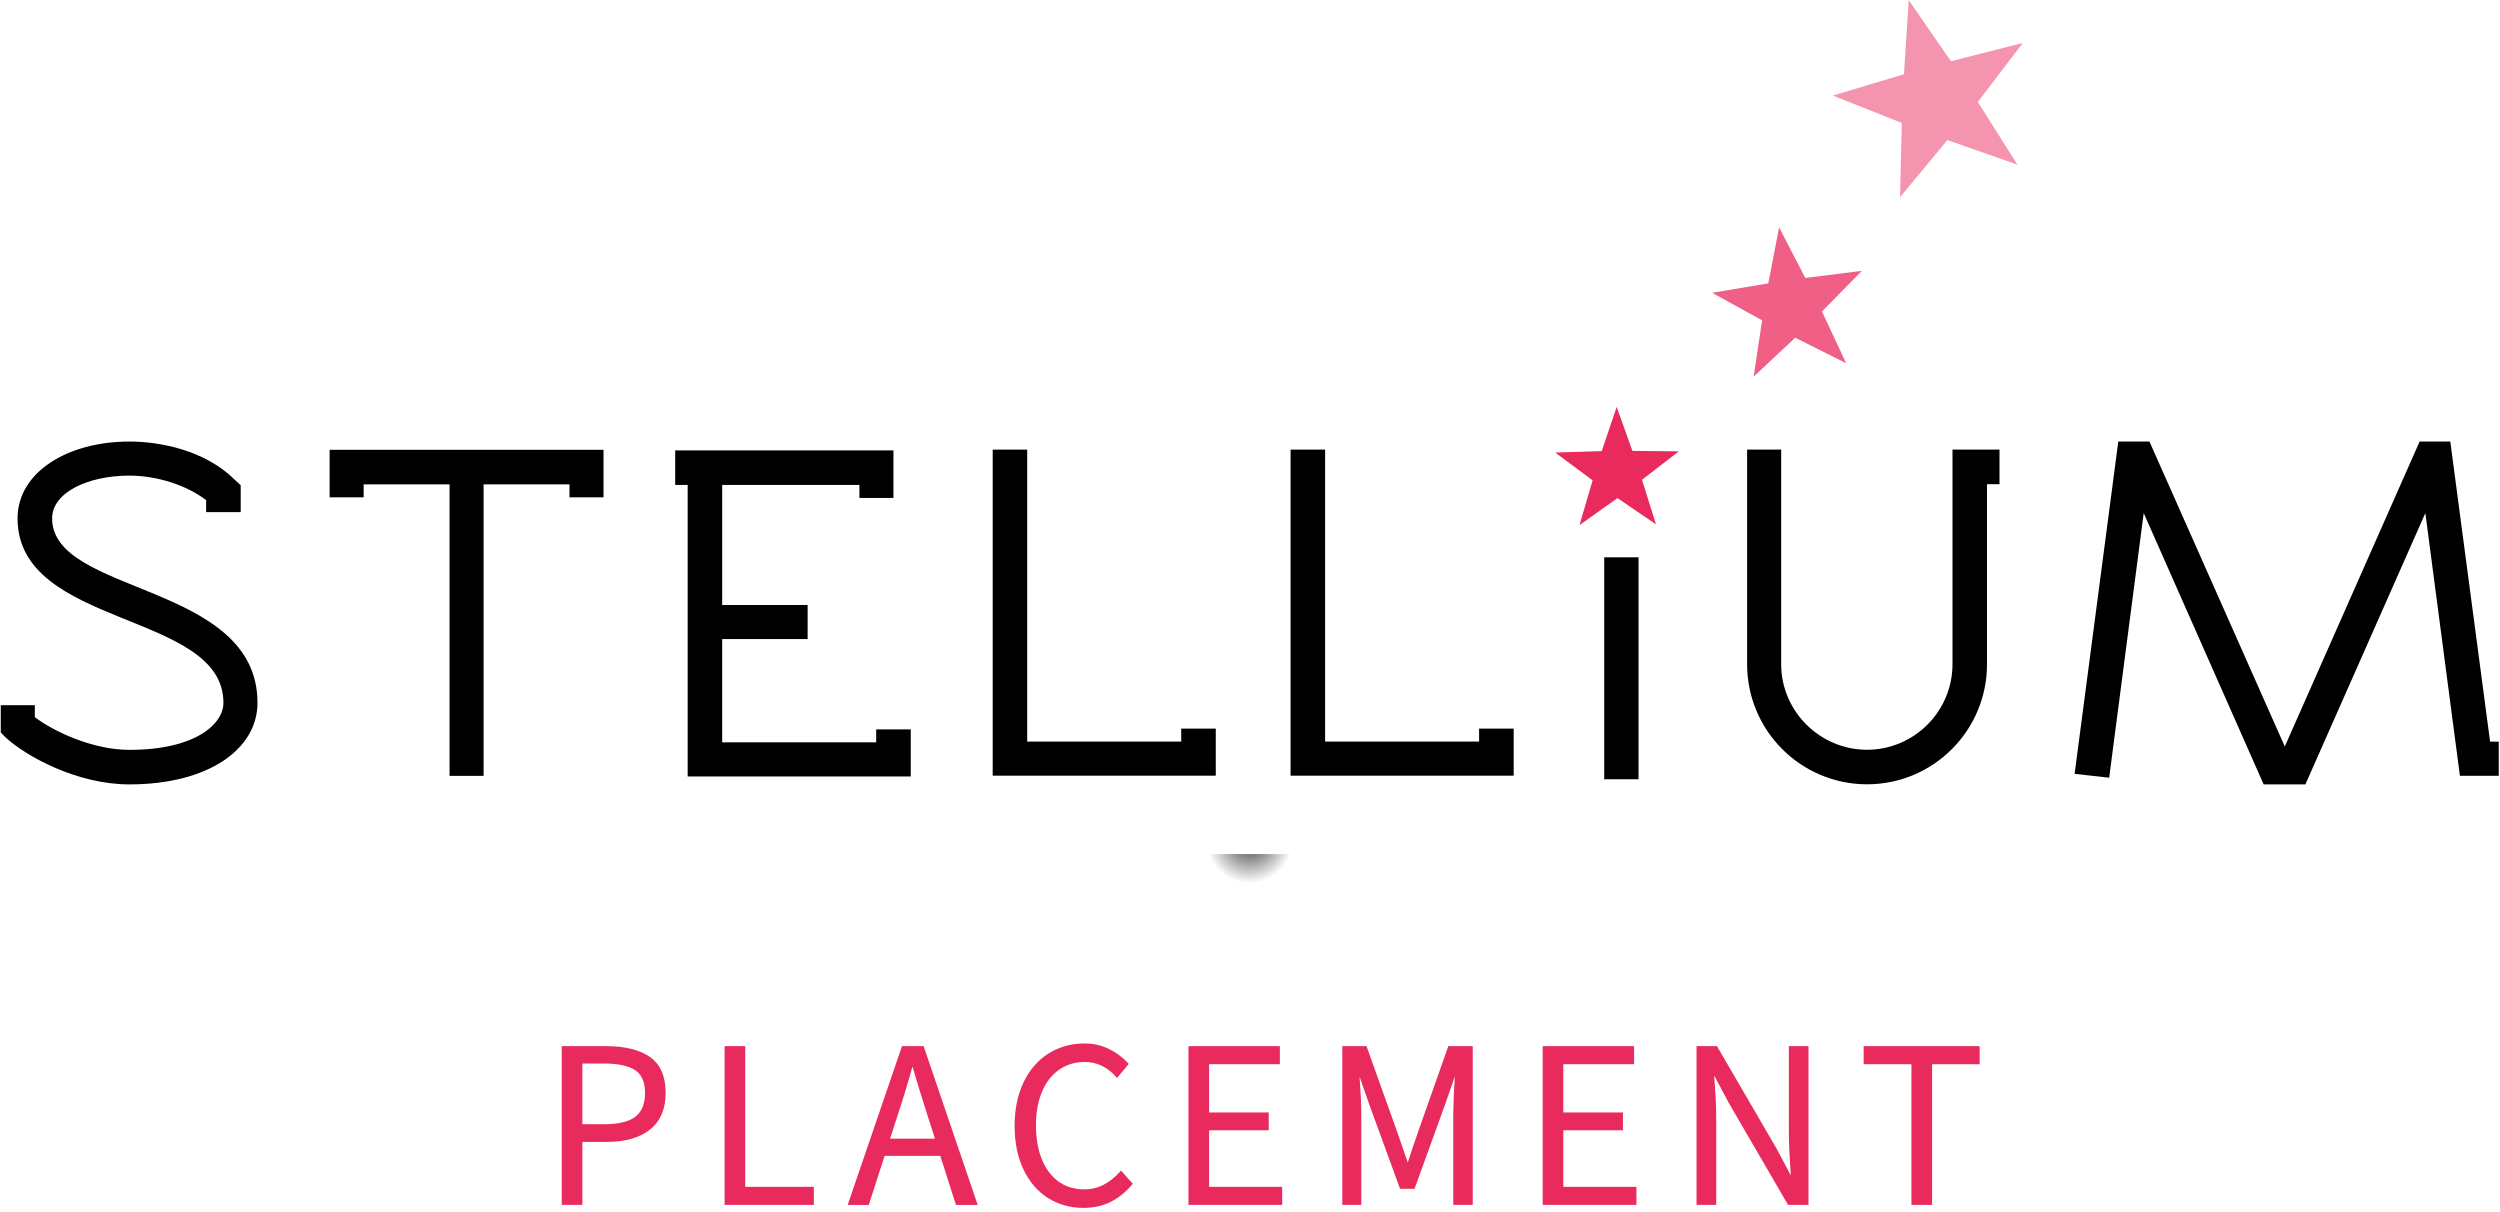
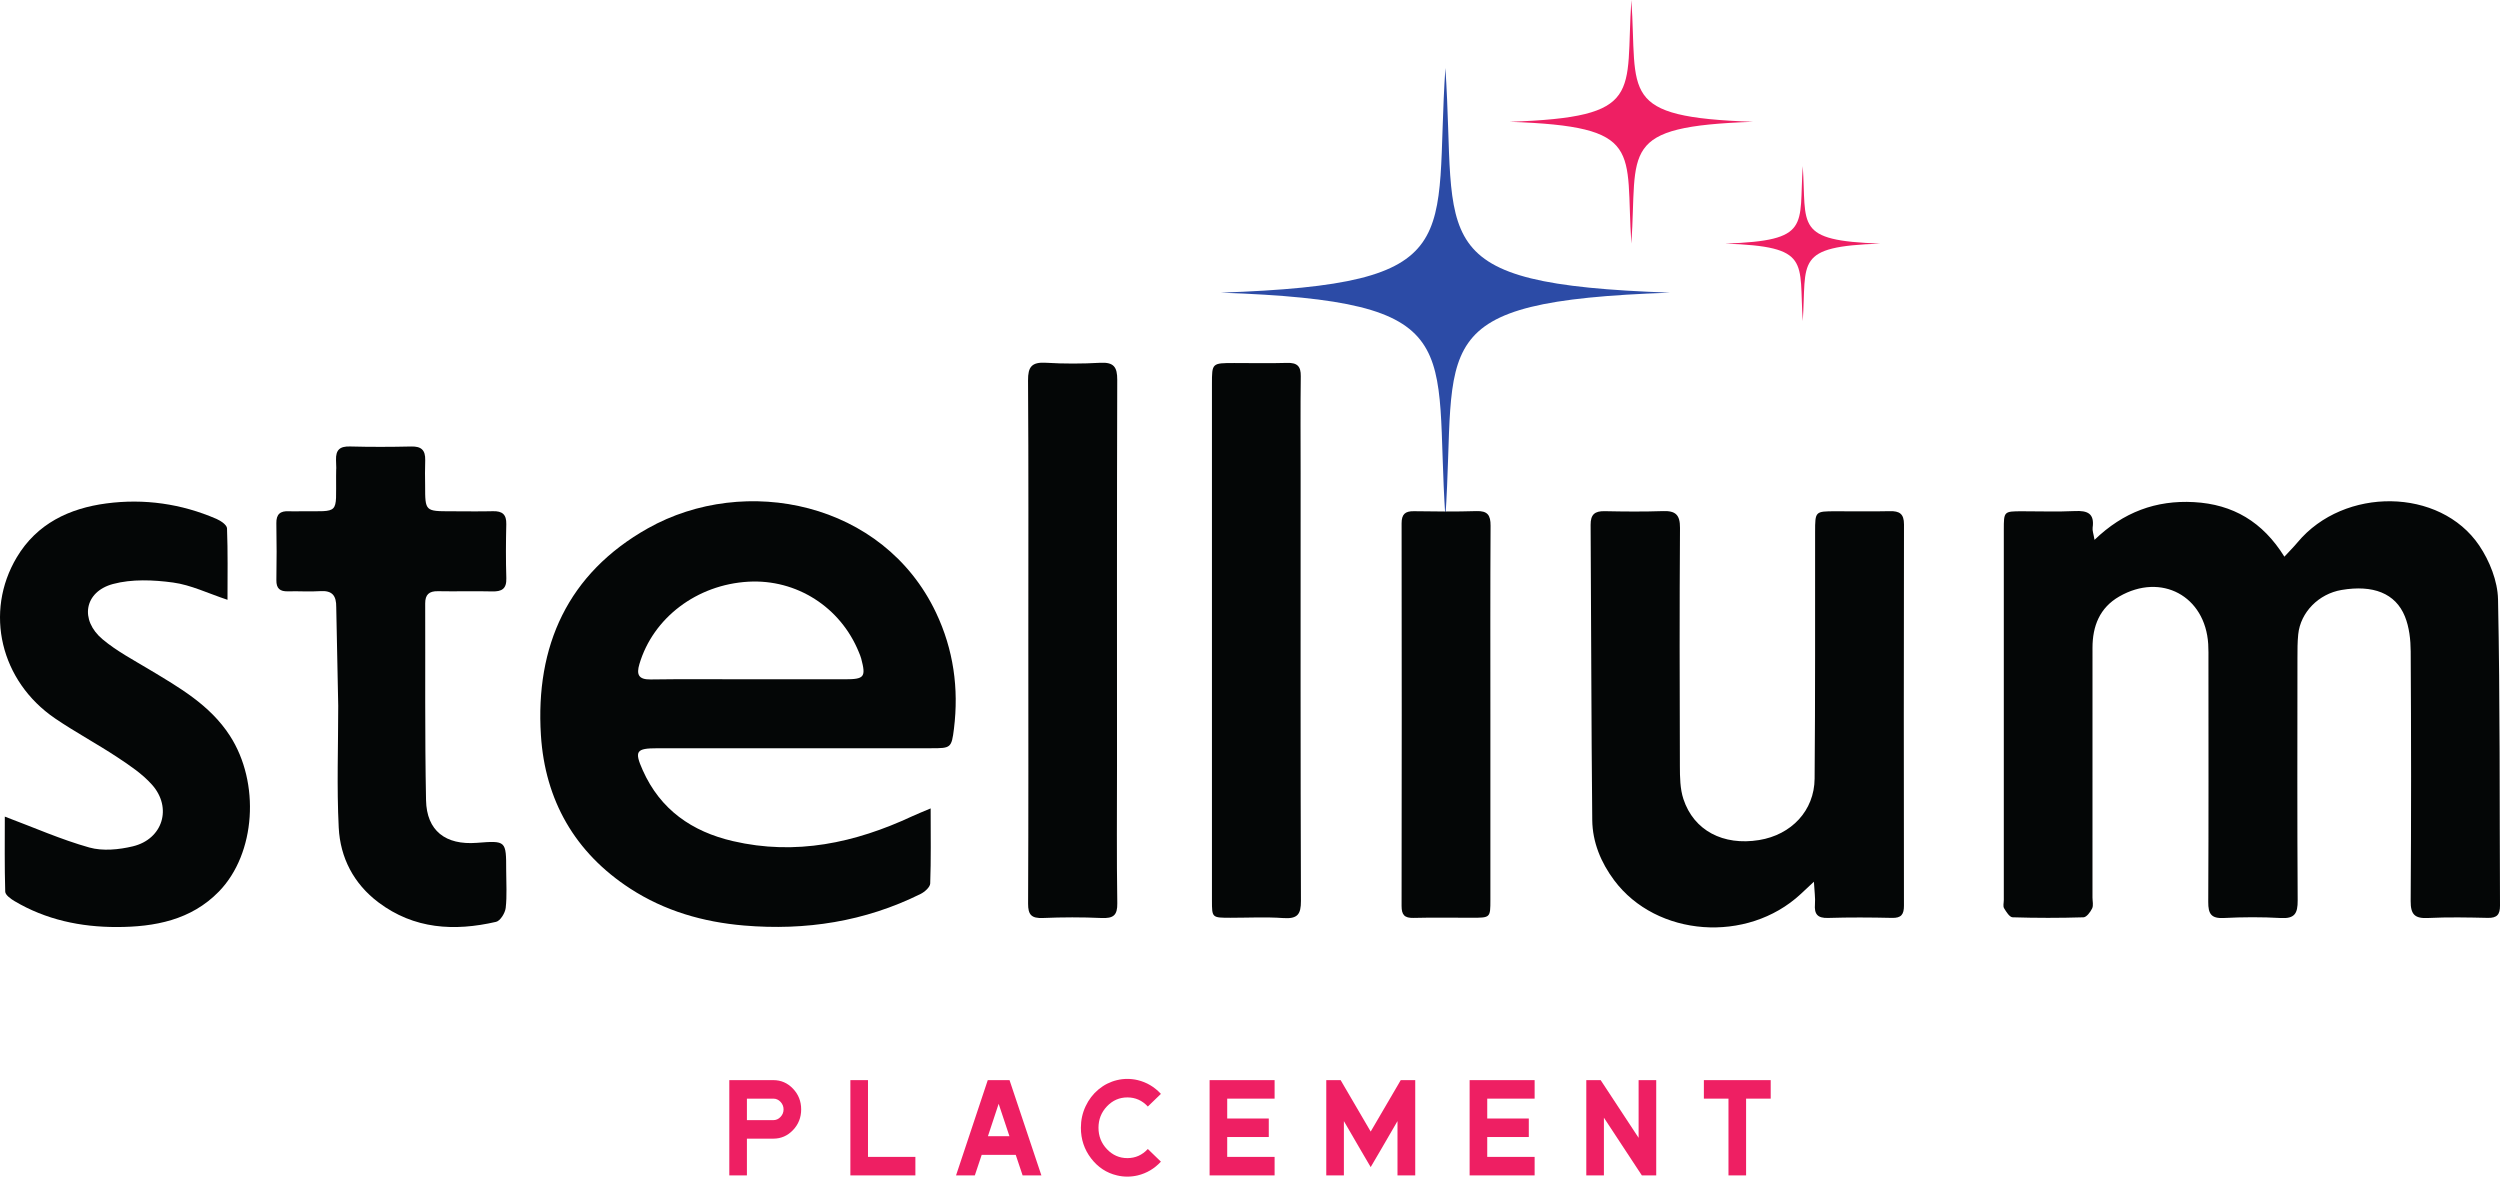
- <svg xmlns="http://www.w3.org/2000/svg" width="130" height="63" viewBox="0 0 130 63">
-   <defs>
-     <radialGradient id="3dl3a" cx="64.98" cy="43.65" r="2.28" gradientUnits="userSpaceOnUse">
-       <stop offset="0" stop-opacity=".79" />
-       <stop offset="1" stop-opacity="0" />
-     </radialGradient>
-   </defs>
-   <g>
-     <g>
-       <g>
-         <path d="M2.71 26.956c0-1.35 1.87-2.224 4.019-2.224 1.396 0 2.941.475 3.99 1.275v.623h1.797v-1.398l-.3-.275c-1.547-1.548-3.891-1.997-5.487-1.997-3.22 0-5.816 1.598-5.816 3.996 0 5.716 10.706 4.819 10.706 9.59 0 1.097-1.45 2.447-4.89 2.447-1.873 0-3.892-.925-4.918-1.7v-.624H.04v1.423l.274.275c1.073.973 3.696 2.422 6.415 2.422 4.09 0 6.66-1.823 6.66-4.243 0-6.27-10.679-5.595-10.679-9.59" />
-       </g>
-       <g>
-         <path d="M17.14 25.861h1.77v-.674h4.466v15.158h1.771V25.187h4.466v.674h1.77V23.39H17.14z" />
-       </g>
-       <g>
-         <path d="M61.424 38.562h-8.01V23.38H51.62v16.955h11.6v-2.447h-1.796z" />
-       </g>
-       <g>
-         <path d="M76.913 38.562h-8.007V23.38H67.11v16.955h11.601v-2.447h-1.798z" />
-       </g>
-       <g>
-         <path d="M83.42 40.521h1.784V28.98H83.42z" />
-       </g>
-       <g>
-         <path d="M101.53 34.542a4.455 4.455 0 0 1-4.444 4.446c-2.445 0-4.465-2-4.465-4.446V23.38H90.85v11.162a6.241 6.241 0 0 0 6.236 6.242 6.241 6.241 0 0 0 6.238-6.242v-9.364h.65V23.38h-2.444z" />
-       </g>
-       <g>
-         <path d="M129.485 38.568l-2.07-15.608h-1.595l-7.011 15.858-7.038-15.858h-1.62l-2.271 17.28 1.797.2 1.796-13.76 6.238 14.11h2.169l6.238-14.11 1.797 13.66h2.02v-1.772z" />
-       </g>
-       <g>
-         <path d="M45.563 38.601h-8.01v-5.37h4.444v-1.77h-4.443v-6.244h7.135v.676h1.77V23.42H35.11v1.797h.649v15.16H47.36v-2.45h-1.798z" />
-       </g>
-       <g opacity=".5">
-         <path fill="#e92a5d" d="M99.255.01l2.193 3.174 3.737-.95-2.339 3.07 2.06 3.258-3.644-1.278-2.46 2.971.092-3.861-3.584-1.426 3.695-1.107z" />
-       </g>
-       <g opacity=".75">
-         <path fill="#e92a5d" d="M92.513 11.82l1.362 2.634 2.942-.37-2.076 2.114L96 18.886l-2.648-1.325-2.162 2.024.44-2.929-2.601-1.431 2.924-.489z" />
-       </g>
-       <g>
-         <path fill="#e92a5d" d="M84.068 21.16l.817 2.286 2.415.024-1.916 1.478.728 2.32-2.003-1.366-1.974 1.402.68-2.326-1.945-1.447 2.42-.072z" />
-       </g>
-       <g>
-         <path fill="#e92a5d" d="M33.798 54.964c.541.379.816 1.008.816 1.87 0 .836-.275 1.477-.819 1.905-.537.424-1.282.64-2.215.64h-1.297v3.275H29.21V54.4h2.32c.972 0 1.735.19 2.268.564zm-3.515 3.495h1.161c.725 0 1.264-.133 1.6-.394.33-.258.497-.672.497-1.233 0-.558-.17-.956-.506-1.18-.345-.231-.898-.349-1.64-.349h-1.112z" />
-       </g>
-       <g>
-         <path fill="#e92a5d" d="M38.752 54.4H37.68v8.254h4.64v-.938h-3.568z" />
-       </g>
-       <g>
-         <path fill="#e92a5d" d="M48.047 54.455l2.793 8.2h-1.132l-.813-2.55H46l-.824 2.55H44.08l2.823-8.255h1.125zm.186 3.559a96.118 96.118 0 0 1-.785-2.555 50.633 50.633 0 0 1-.777 2.556l-.386 1.197h2.335z" />
-       </g>
-       <g>
-         <path fill="#e92a5d" d="M58.233 60.937a3.16 3.16 0 0 1-.87.685 2.182 2.182 0 0 1-.99.225c-.505 0-.95-.136-1.324-.404-.375-.269-.668-.656-.871-1.153-.204-.5-.308-1.098-.308-1.774 0-.675.107-1.267.32-1.76.21-.488.509-.87.888-1.135a2.282 2.282 0 0 1 1.331-.398c.621 0 1.164.256 1.614.76l.062.07.611-.73-.048-.051a3.313 3.313 0 0 0-.97-.72 2.828 2.828 0 0 0-1.28-.292c-.693 0-1.325.176-1.877.523-.552.349-.989.853-1.298 1.5-.307.644-.463 1.404-.463 2.258 0 .862.154 1.624.457 2.265.304.642.732 1.143 1.272 1.486.54.343 1.162.518 1.847.518.52 0 .992-.102 1.402-.304.41-.202.787-.503 1.12-.895l.046-.054-.61-.687z" />
-       </g>
-       <g>
-         <path fill="#e92a5d" d="M62.873 58.774h3.1v-.926h-3.1v-2.51h3.679V54.4H61.8v8.254h4.874v-.938h-3.801z" />
-       </g>
-       <g>
-         <path fill="#e92a5d" d="M73.73 58.888a71.572 71.572 0 0 0-.526 1.564l-.54-1.564-1.586-4.434-.02-.054H69.8v8.254h.987v-4.761c0-.456-.03-1.096-.089-1.904l.498 1.427 1.587 4.348.019.053h.754l1.595-4.403.503-1.442a32.972 32.972 0 0 0-.083 1.92v4.762h1.011V54.4h-1.27z" />
-       </g>
-       <g>
-         <path fill="#e92a5d" d="M81.293 58.774h3.1v-.926h-3.1v-2.51h3.679V54.4H80.22v8.254h4.874v-.938h-3.801z" />
-       </g>
-       <g>
-         <path fill="#e92a5d" d="M93.02 58.866c0 .341.012.72.036 1.156.025.424.041.7.05.833l.018.268-.765-1.436-3.052-5.246-.023-.041H88.22v8.254h1.024V58.14c0-.542-.03-1.178-.086-1.89l-.02-.322.767 1.439 3.051 5.247.024.04h1.062V54.4H93.02z" />
-       </g>
-       <g>
-         <path fill="#e92a5d" d="M96.91 54.4v.939h2.485v7.315h1.073V55.34h2.473V54.4z" />
-       </g>
-       <g>
-         <path fill="url(#3dl3a)" d="M137.901 51.417c-11.691-4.109-39.936-7.007-72.925-7.007S3.746 47.308-7.95 51.417" />
+ <svg xmlns="http://www.w3.org/2000/svg" version="1.1" id="svg2" xml:space="preserve" width="130" height="61.184" viewBox="0 0 130 61.184">
+   <defs id="defs6" />
+   <g id="g8" transform="matrix(1.333333,0,0,-1.333333,-215.7754,162.7389)">
+     <g id="g50" transform="matrix(0.2315018,0,0,0.2315018,161.8316,76.16585)">
+       <g transform="scale(0.1)" id="g10">
+         <path id="path12" style="fill:#2c4ba6;fill-opacity:1;fill-rule:nonzero;stroke:none" d="m 2434.98,1867.64 c -19.68,-293.19 43.4,-363.85 -378.5,-378.46 421.9,-14.63 358.82,-85.38 378.5,-378.48 19.67,293.1 -43.41,363.85 378.49,378.48 -421.9,14.61 -358.82,85.27 -378.49,378.46 v 0" />
+         <path id="path14" style="fill:#ee1f63;fill-opacity:1;fill-rule:nonzero;stroke:none" d="m 2748.3,1982.2 c -10.67,-158.95 23.53,-197.26 -205.2,-205.19 228.73,-7.92 194.53,-46.28 205.2,-205.19 10.67,158.91 -23.53,197.27 205.2,205.19 -228.73,7.93 -194.53,46.24 -205.2,205.19 v 0" />
+         <path id="path16" style="fill:#ee1f63;fill-opacity:1;fill-rule:nonzero;stroke:none" d="m 3037.02,1702.42 c -6.79,-101.17 14.98,-125.55 -130.6,-130.6 145.58,-5.04 123.81,-29.45 130.6,-130.59 6.79,101.14 -14.98,125.55 130.61,130.59 -145.59,5.05 -123.82,29.43 -130.61,130.6 v 0" />
+         <path id="path18" style="fill:#040606;fill-opacity:1;fill-rule:nonzero;stroke:none" d="m 3528.54,1072.75 c 48.62,46.81 103.67,67.07 167.46,63.56 65.76,-3.62 115.81,-33.11 152.39,-91.92 8.33,9.03 15.67,16.32 22.26,24.22 78.22,93.78 239.97,92.38 305.98,-5.41 17.45,-25.86 31.04,-59.94 31.67,-90.552 3.54,-171.988 2.47,-344.078 3.33,-516.136 0.07,-14.852 -4.98,-20.973 -20.41,-20.621 -33.56,0.769 -67.21,1.429 -100.71,-0.2 -22.2,-1.082 -29.54,5.629 -29.37,28.598 0.98,140.141 0.85,280.301 0.05,420.441 -0.11,19.75 -2.43,40.86 -9.73,58.918 -15.88,39.27 -53.77,53.633 -106.71,44.68 -38.54,-6.519 -69.21,-37.5 -73.04,-74.699 -1.35,-13.129 -1.3,-26.438 -1.31,-39.66 -0.09,-136.258 -0.49,-272.52 0.38,-408.77 0.14,-21.769 -4.99,-30.898 -28.44,-29.551 -31.91,1.84 -64.07,1.661 -96,0.043 -21.27,-1.082 -26.32,7.079 -26.21,26.957 0.7,135.473 0.36,270.954 0.34,406.43 0,9.352 0.19,18.711 -0.38,28.031 -4.96,81.012 -79.07,120.931 -149.88,80.211 -33.01,-18.992 -45.09,-49.851 -45.08,-86.59 0.05,-140.152 -0.01,-280.3 -0.03,-420.449 0,-6.23 1.86,-13.371 -0.58,-18.461 -2.94,-6.121 -9.41,-14.8 -14.58,-14.961 -39.78,-1.23 -79.64,-1.238 -119.43,0.02 -5.06,0.16 -10.77,9.262 -14.35,15.301 -2.06,3.48 -0.44,9.129 -0.44,13.8 -0.01,207.891 -0.02,415.782 0,623.67 0,31.12 0.06,31.17 30.72,31.24 29.67,0.06 59.4,-1.07 89,0.35 21.25,1.02 33.29,-3.99 29.92,-27.97 -0.68,-4.89 1.47,-10.18 3.18,-20.52" />
+         <path id="path20" style="fill:#040606;fill-opacity:1;fill-rule:nonzero;stroke:none" d="m 1262.13,837.828 c 53.78,0 107.56,-0.027 161.34,0.012 32.71,0.031 35.58,3.691 27.39,34.808 -0.98,3.723 -2.55,7.313 -4.01,10.903 -30.96,76.027 -105.07,123.279 -186.14,118.689 -86.72,-4.908 -160.48,-60.81 -183.56,-138.83 -5.14,-17.371 -1.74,-26.16 18.95,-25.851 55.33,0.832 110.68,0.281 166.03,0.269 z m 305.7,-217.508 c 0,-46.05 0.71,-86.308 -0.75,-126.492 -0.22,-6.168 -9.31,-14.207 -16.18,-17.617 -93.94,-46.602 -193.71,-62 -297.64,-53.172 -68.63,5.832 -133.45,24.449 -191.5,62.16 -93.537,60.75 -143.588,149.192 -150.502,258.449 -9.508,150.282 45.18,272.502 180.092,348.452 163.9,92.26 396.9,44.72 485.44,-141.862 29.54,-62.25 38.68,-127.679 30.3,-195.59 -4.02,-32.578 -5.41,-32.957 -38.02,-32.957 -153.82,-0.043 -307.64,0 -461.46,-0.043 -36.12,-0.007 -39.22,-4.687 -24.78,-37.109 29.59,-66.379 82.84,-103.289 151.88,-119.328 105.91,-24.609 205.67,-3.07 302.04,41.871 8.24,3.84 16.72,7.137 31.08,13.238" />
+         <path id="path22" style="fill:#040606;fill-opacity:1;fill-rule:nonzero;stroke:none" d="m 3055.8,496.82 c -10.64,-9.941 -16.55,-15.5 -22.51,-21.019 -89.88,-83.281 -242.62,-72.153 -313.96,23.418 -22.31,29.883 -36.57,64.222 -36.94,101.461 -1.66,165.781 -1.67,331.57 -2.75,497.36 -0.11,17.46 6.98,23.35 23.71,23 32.78,-0.67 65.6,-0.98 98.36,0.14 20.94,0.71 28.63,-6.25 28.49,-28.15 -0.87,-133.889 -0.64,-267.792 -0.18,-401.678 0.07,-18.493 0.26,-38.02 5.94,-55.262 17.51,-53.16 67.08,-78.918 127.5,-69.11 54.37,8.829 93.07,49.508 93.53,103.481 1.2,138.559 0.67,277.117 0.83,415.679 0.04,34.66 0.03,34.7 34.42,34.75 30.45,0.05 60.91,-0.53 91.34,0.17 16.3,0.38 24.01,-4.26 23.98,-22.34 -0.44,-214.072 -0.38,-428.15 -0.07,-642.22 0.02,-14.781 -4.45,-20.988 -20.08,-20.629 -35.89,0.82 -71.84,1.059 -107.72,-0.082 -18.14,-0.578 -23.43,6.641 -22.12,23.391 0.81,10.32 -0.87,20.832 -1.77,37.64" />
+         <path id="path24" style="fill:#040606;fill-opacity:1;fill-rule:nonzero;stroke:none" d="M 8.102,606.512 C 57.566,587.949 103.039,567.77 150.449,554.461 c 22.614,-6.352 49.883,-3.66 73.348,1.969 50.43,12.101 66.785,65.05 32.293,103.781 -16.238,18.238 -37.574,32.519 -58.207,46.18 C 163.484,729.16 126.898,748.68 92.82,771.879 0.707,834.609 -26.863,950.98 28.301,1043.4 c 33.805,56.65 88.48,82.48 150.933,90.72 63.579,8.39 126.153,-0.43 185.485,-26.1 7.121,-3.08 17.508,-10.19 17.722,-15.77 1.532,-39.9 0.817,-79.89 0.817,-120.5 -32.942,10.902 -61.633,25.043 -91.692,29.1 -33.199,4.49 -69.363,6.06 -101.164,-2.471 -48.535,-13.024 -56.422,-60.719 -17.453,-93.309 23.653,-19.789 51.656,-34.558 78.305,-50.59 50.824,-30.589 102.387,-59.8 135.934,-111.57 C 438.453,663.789 431.012,544.309 368.832,480.34 321.848,432 260.266,420.578 196.762,420.48 136.09,420.379 77.277,432.719 24.172,464.309 c -6.258,3.722 -15.207,10.25 -15.367,15.703 -1.266,43.199 -0.703,86.449 -0.703,126.5" />
+         <path id="path26" style="fill:#040606;fill-opacity:1;fill-rule:nonzero;stroke:none" d="m 566.457,958.949 c 0.258,19.762 -6.484,28.797 -27.238,27.379 -17.867,-1.219 -35.899,0.219 -53.836,-0.328 -13.68,-0.414 -20.02,4.641 -19.785,18.95 0.515,31.9 0.59,63.82 -0.035,95.72 -0.301,15.46 6.714,21.04 21.234,20.23 7,-0.4 14.047,-0.02 21.07,0.01 65.348,0.31 57.942,-6.37 58.344,59.34 0.148,24.13 0.668,2.8 -0.129,26.9 -0.57,17.23 6.422,23.36 23.566,22.9 34.321,-0.92 68.692,-0.83 103.016,-0.04 17.016,0.39 24.09,-5.88 23.672,-23.09 -0.719,-29.56 -0.164,-13.67 -0.133,-43.24 0.039,-42.79 0.043,-42.79 44.027,-42.8 23.418,0 46.844,-0.48 70.243,0.12 15.675,0.39 22.828,-5.41 22.445,-21.78 -0.703,-30.33 -0.895,-60.72 0.07,-91.04 0.571,-17.985 -7.539,-22.731 -23.968,-22.309 -30.422,0.785 -60.883,-0.25 -91.313,0.363 -14.992,0.305 -21.449,-5.882 -21.398,-20.554 0.363,-110.5 -0.723,-221.032 1.421,-331.5 1.004,-51.649 32.915,-75.91 85.504,-71.871 49.512,3.812 49.52,3.812 49.52,-46.68 0,-21.008 1.551,-42.207 -0.828,-62.949 -0.988,-8.61 -9.125,-21.828 -16.215,-23.461 C 765.434,413 697.59,416.75 637.449,462.082 c -41.691,31.43 -64.269,75.289 -66.808,125.816 -3.43,68.274 -0.856,136.84 -0.856,205.282 l -3.328,165.769" />
+         <path id="path28" style="fill:#040606;fill-opacity:1;fill-rule:nonzero;stroke:none" d="m 1732.38,904.078 c 0,145.822 0.46,291.652 -0.49,437.472 -0.14,22.55 6.17,30.97 30.3,29.51 30.34,-1.84 60.96,-1.72 91.32,-0.03 23.37,1.29 28.71,-7.72 28.65,-28.69 -0.65,-216.48 -0.39,-432.961 -0.39,-649.442 0,-77.418 -0.73,-154.847 0.48,-232.257 0.32,-20.411 -6.5,-25.879 -26.74,-24.961 -32.73,1.492 -65.64,1.402 -98.38,0.019 -19.54,-0.82 -25.23,5.449 -25.14,24.153 0.7,148.07 0.39,296.148 0.39,444.226" />
+         <path id="path30" style="fill:#040606;fill-opacity:1;fill-rule:nonzero;stroke:none" d="m 2041.71,902.531 c 0,144.319 -0.01,288.639 0,432.959 0.01,35.1 0.03,35.12 37.54,35.13 29.68,0.02 59.38,-0.67 89.03,0.22 17.41,0.53 23.28,-5.98 23.07,-22.44 -0.69,-54.86 -0.25,-109.74 -0.25,-164.61 0,-239.778 -0.32,-479.56 0.53,-719.341 0.08,-22.711 -5.79,-30.539 -29.89,-28.859 -29.52,2.058 -59.32,0.469 -89,0.488 -30.96,0.024 -31.02,0.043 -31.02,28.992 -0.02,145.821 -0.01,291.641 -0.01,437.461" />
+         <path id="path32" style="fill:#040606;fill-opacity:1;fill-rule:nonzero;stroke:none" d="m 2510.78,776.602 c 0,-103.512 0.02,-207.02 0,-310.543 -0.01,-29.918 -0.06,-29.938 -31.04,-29.95 -32.79,-0.019 -65.58,0.602 -98.34,-0.257 -15.34,-0.391 -20.25,5.109 -20.22,20.238 0.35,214.801 0.34,429.609 0.03,644.42 -0.02,15.26 5.84,20.72 20.71,20.49 35.12,-0.53 70.27,-0.9 105.36,0.18 18.8,0.59 23.92,-6.84 23.81,-24.71 -0.63,-106.618 -0.31,-213.251 -0.31,-319.868" />
+         <path id="path34" style="fill:#ee1f63;fill-opacity:1;fill-rule:nonzero;stroke:none" d="m 1302.79,95.148 c 4.65,0 8.69,1.801 12.11,5.391 3.41,3.59 5.13,7.832 5.13,12.731 0,4.89 -1.72,9.128 -5.13,12.718 -3.42,3.594 -7.46,5.391 -12.11,5.391 h -44.5 V 95.148 Z m 0,67.411 c 12.94,0 24,-4.809 33.16,-14.438 9.16,-9.633 13.74,-21.25 13.74,-34.851 0,-13.61 -4.58,-25.231 -13.74,-34.86 -9.16,-9.621 -20.22,-14.441 -33.16,-14.441 h -44.5 V 2.059 h -29.67 V 162.559 h 74.17" />
+         <path id="path36" style="fill:#ee1f63;fill-opacity:1;fill-rule:nonzero;stroke:none" d="m 1462.26,33.25 h 79.84 V 2.059 H 1432.59 V 162.559 h 29.67 V 33.25" />
+         <path id="path38" style="fill:#ee1f63;fill-opacity:1;fill-rule:nonzero;stroke:none" d="m 1664.27,68.09 h 36.43 l -0.22,0.242 -18.1,54.34 -17.45,-52.742 z m 36.43,94.469 53.67,-160.5 h -31.63 l -11.35,33.93 -0.22,0.691 h -57.37 l -0.22,-0.691 -11.34,-33.93 h -31.64 l 53.45,160.5 h 36.65" />
+         <path id="path40" style="fill:#ee1f63;fill-opacity:1;fill-rule:nonzero;stroke:none" d="m 1899.22,31.18 c 13.53,0 25.02,5.121 34.47,15.359 l 22.04,-21.32 C 1944.82,13.449 1931.8,5.73 1916.68,2.059 1910.86,0.691 1905,0 1899.11,0 c -5.89,0 -11.67,0.691 -17.34,2.059 -17.6,4.133 -32.14,13.68 -43.63,28.66 -11.49,14.98 -17.23,32.18 -17.23,51.59 0,12.84 2.65,24.921 7.96,36.23 5.3,11.313 12.58,20.789 21.81,28.43 9.24,7.64 19.6,12.84 31.09,15.59 5.67,1.382 11.45,2.07 17.34,2.07 5.89,0 11.75,-0.688 17.57,-2.07 15.12,-3.668 28.14,-11.387 39.05,-23.149 l -22.04,-21.332 c -9.45,10.242 -20.94,15.363 -34.47,15.363 -13.38,0 -24.83,-5 -34.36,-15.011 -9.53,-10.02 -14.29,-22.059 -14.29,-36.121 0,-14.059 4.76,-26.098 14.29,-36.109 9.53,-10.008 20.98,-15.02 34.36,-15.02" />
+         <path id="path42" style="fill:#ee1f63;fill-opacity:1;fill-rule:nonzero;stroke:none" d="m 2147.26,131.379 h -79.84 V 97.898 h 70.03 V 66.719 h -70.03 V 33.25 h 79.84 V 2.059 H 2037.75 V 162.559 h 109.51 v -31.18" />
+         <path id="path44" style="fill:#ee1f63;fill-opacity:1;fill-rule:nonzero;stroke:none" d="m 2359.75,162.559 h 24.43 V 2.059 h -29.89 V 93.551 l -27.7,-47.699 -17.46,-29.801 -17.45,29.801 -27.7,47.699 V 2.059 H 2234.3 V 162.559 h 24.22 l 5.46,-9.399 45.15,-77.269 45.16,77.269 5.46,9.399" />
+         <path id="path46" style="fill:#ee1f63;fill-opacity:1;fill-rule:nonzero;stroke:none" d="m 2585.31,131.379 h -79.84 V 97.898 h 70.03 V 66.719 h -70.03 V 33.25 h 79.84 V 2.059 H 2475.8 V 162.559 h 109.51 v -31.18" />
+         <path id="path48" style="fill:#ee1f63;fill-opacity:1;fill-rule:nonzero;stroke:none" d="m 2760.49,162.559 h 29.67 V 2.059 h -24.21 L 2702.03,99.281 V 2.059 h -29.67 V 162.559 h 24.21 l 63.92,-97.219 v 97.219" />
+         <path id="path50" style="fill:#ee1f63;fill-opacity:1;fill-rule:nonzero;stroke:none" d="m 2870.44,162.559 h 112.57 v -31.18 h -41.45 V 2.059 h -29.67 V 131.379 h -41.45 v 31.18" />
      </g>
    </g>
  </g>
</svg>
